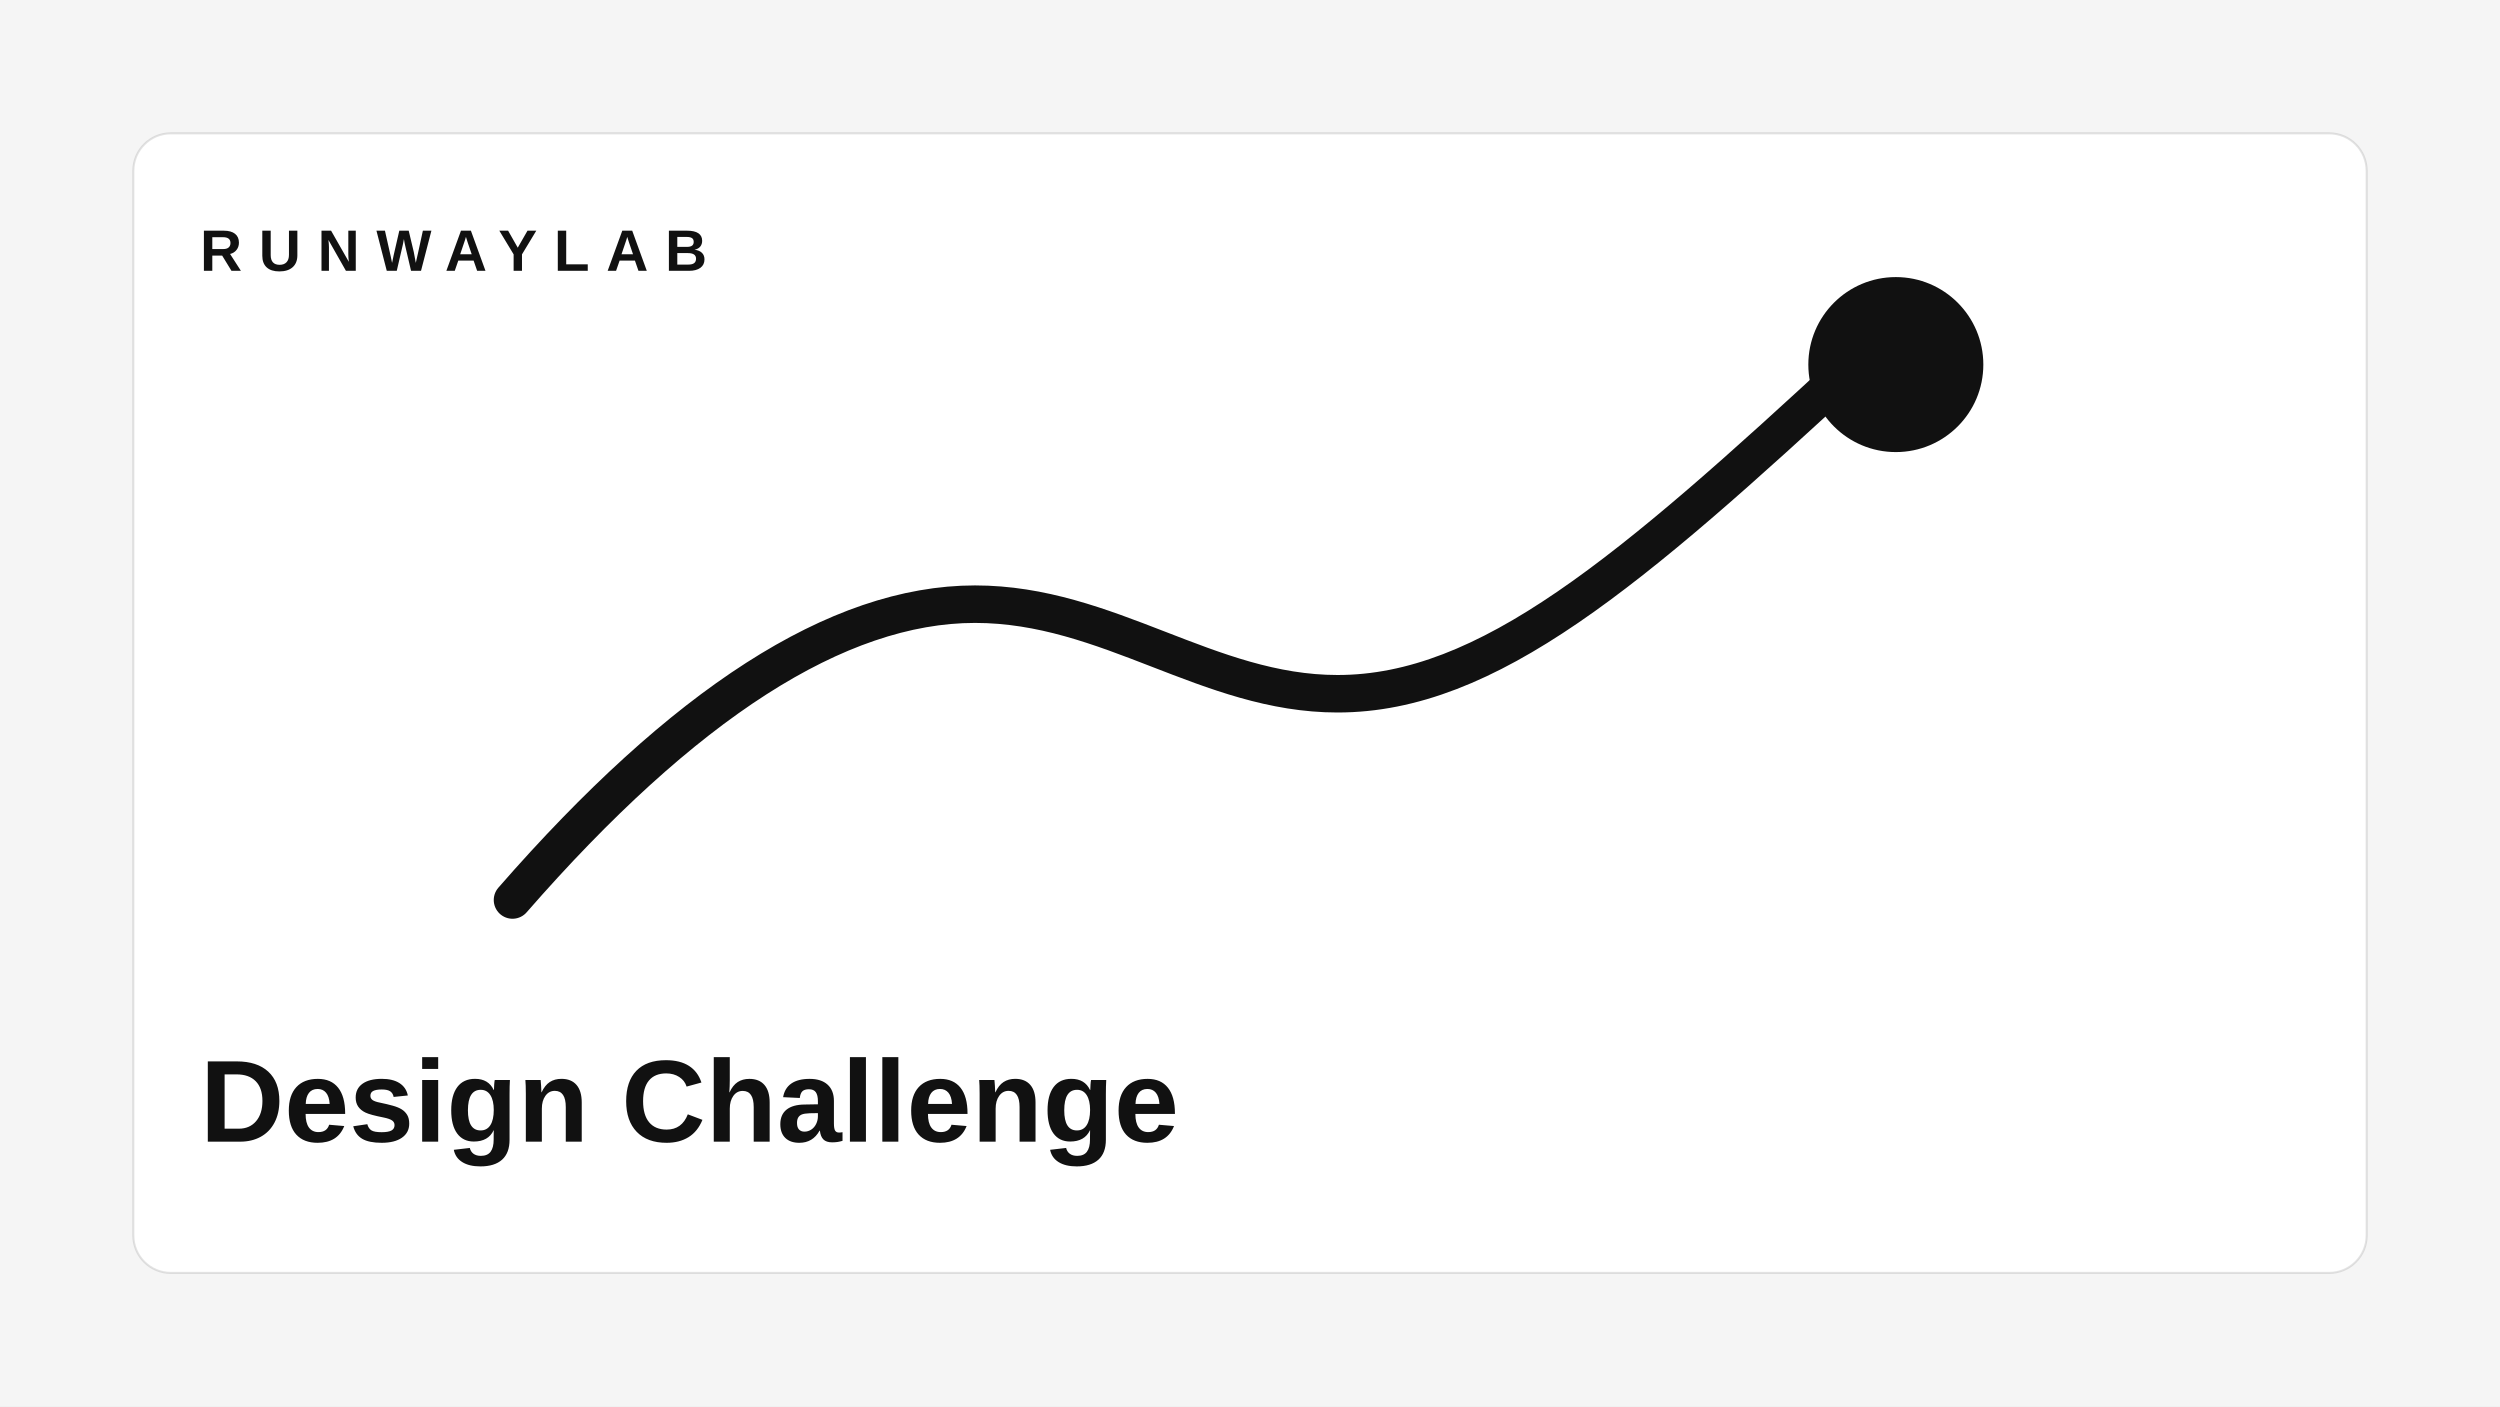
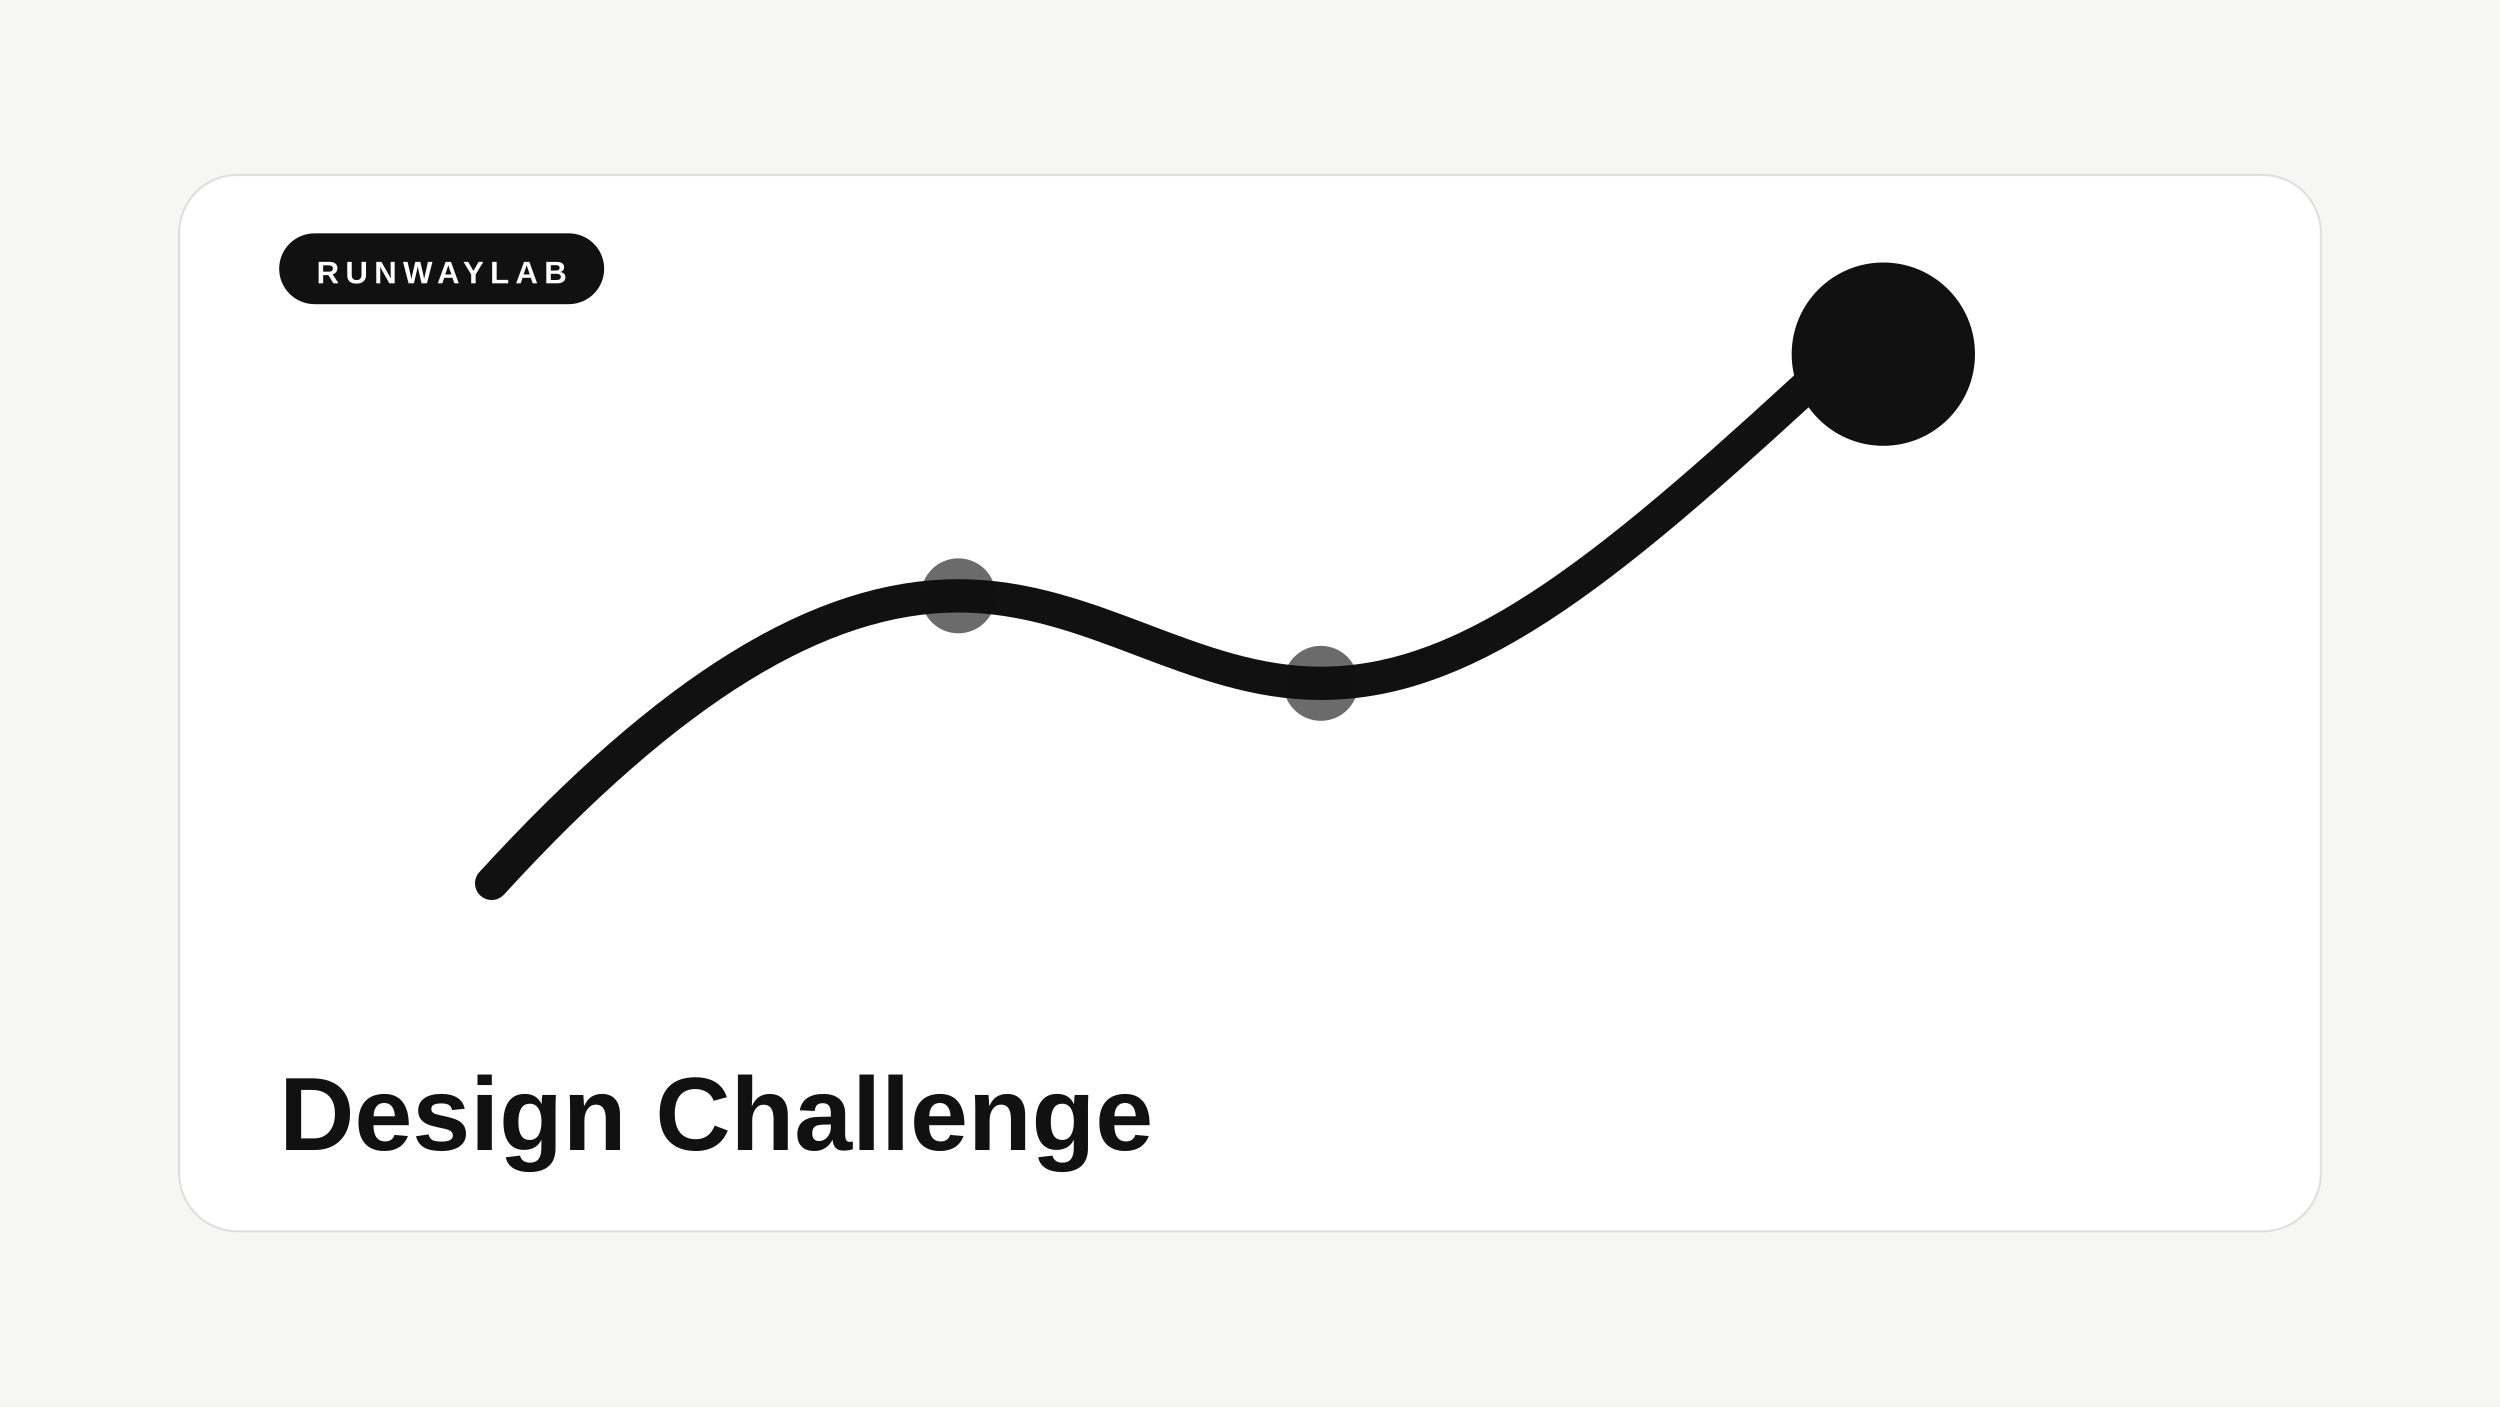
<svg xmlns="http://www.w3.org/2000/svg" width="1200" height="675" viewBox="0 0 1200 675" role="img" aria-label="RunwayLab challenge cover placeholder">
-   <rect width="1200" height="675" fill="#f5f5f5" />
-   <rect x="64" y="64" width="1072" height="547" rx="18" fill="#ffffff" stroke="#111111" stroke-opacity="0.12" />
-   <path d="M246 432c82-94 156-142 222-142 64 0 112 43 174 43 72 0 140-58 248-158" fill="none" stroke="#111111" stroke-width="18" stroke-linecap="round" />
-   <circle cx="910" cy="175" r="42" fill="#111111" />
-   <text x="96" y="130" fill="#111111" font-family="Arial, Helvetica, sans-serif" font-size="28" font-weight="700" letter-spacing="8">RUNWAYLAB</text>
-   <text x="96" y="548" fill="#111111" font-family="Arial, Helvetica, sans-serif" font-size="56" font-weight="700">Design Challenge</text>
+   <rect width="1200" height="675" fill="#f6f6f4" />
+   <rect x="86" y="84" width="1028" height="507" rx="28" fill="#fff" stroke="#111" stroke-opacity=".12" />
+   <path d="M236 424c86-94 158-138 224-138 64 0 112 42 174 42 74 0 142-58 250-158" fill="none" stroke="#111" stroke-width="16" stroke-linecap="round" />
+   <circle cx="904" cy="170" r="44" fill="#111" />
+   <circle cx="460" cy="286" r="18" fill="#111" fill-opacity=".62" />
+   <circle cx="634" cy="328" r="18" fill="#111" fill-opacity=".62" />
+   <rect x="134" y="112" width="156" height="34" rx="17" fill="#111" />
+   <text x="212" y="136" text-anchor="middle" fill="#fff" font-family="Arial, Helvetica, sans-serif" font-size="15" font-weight="700" letter-spacing="3">RUNWAYLAB</text>
+   <text x="134" y="552" fill="#111" font-family="Arial, Helvetica, sans-serif" font-size="50" font-weight="700">Design Challenge</text>
</svg>
